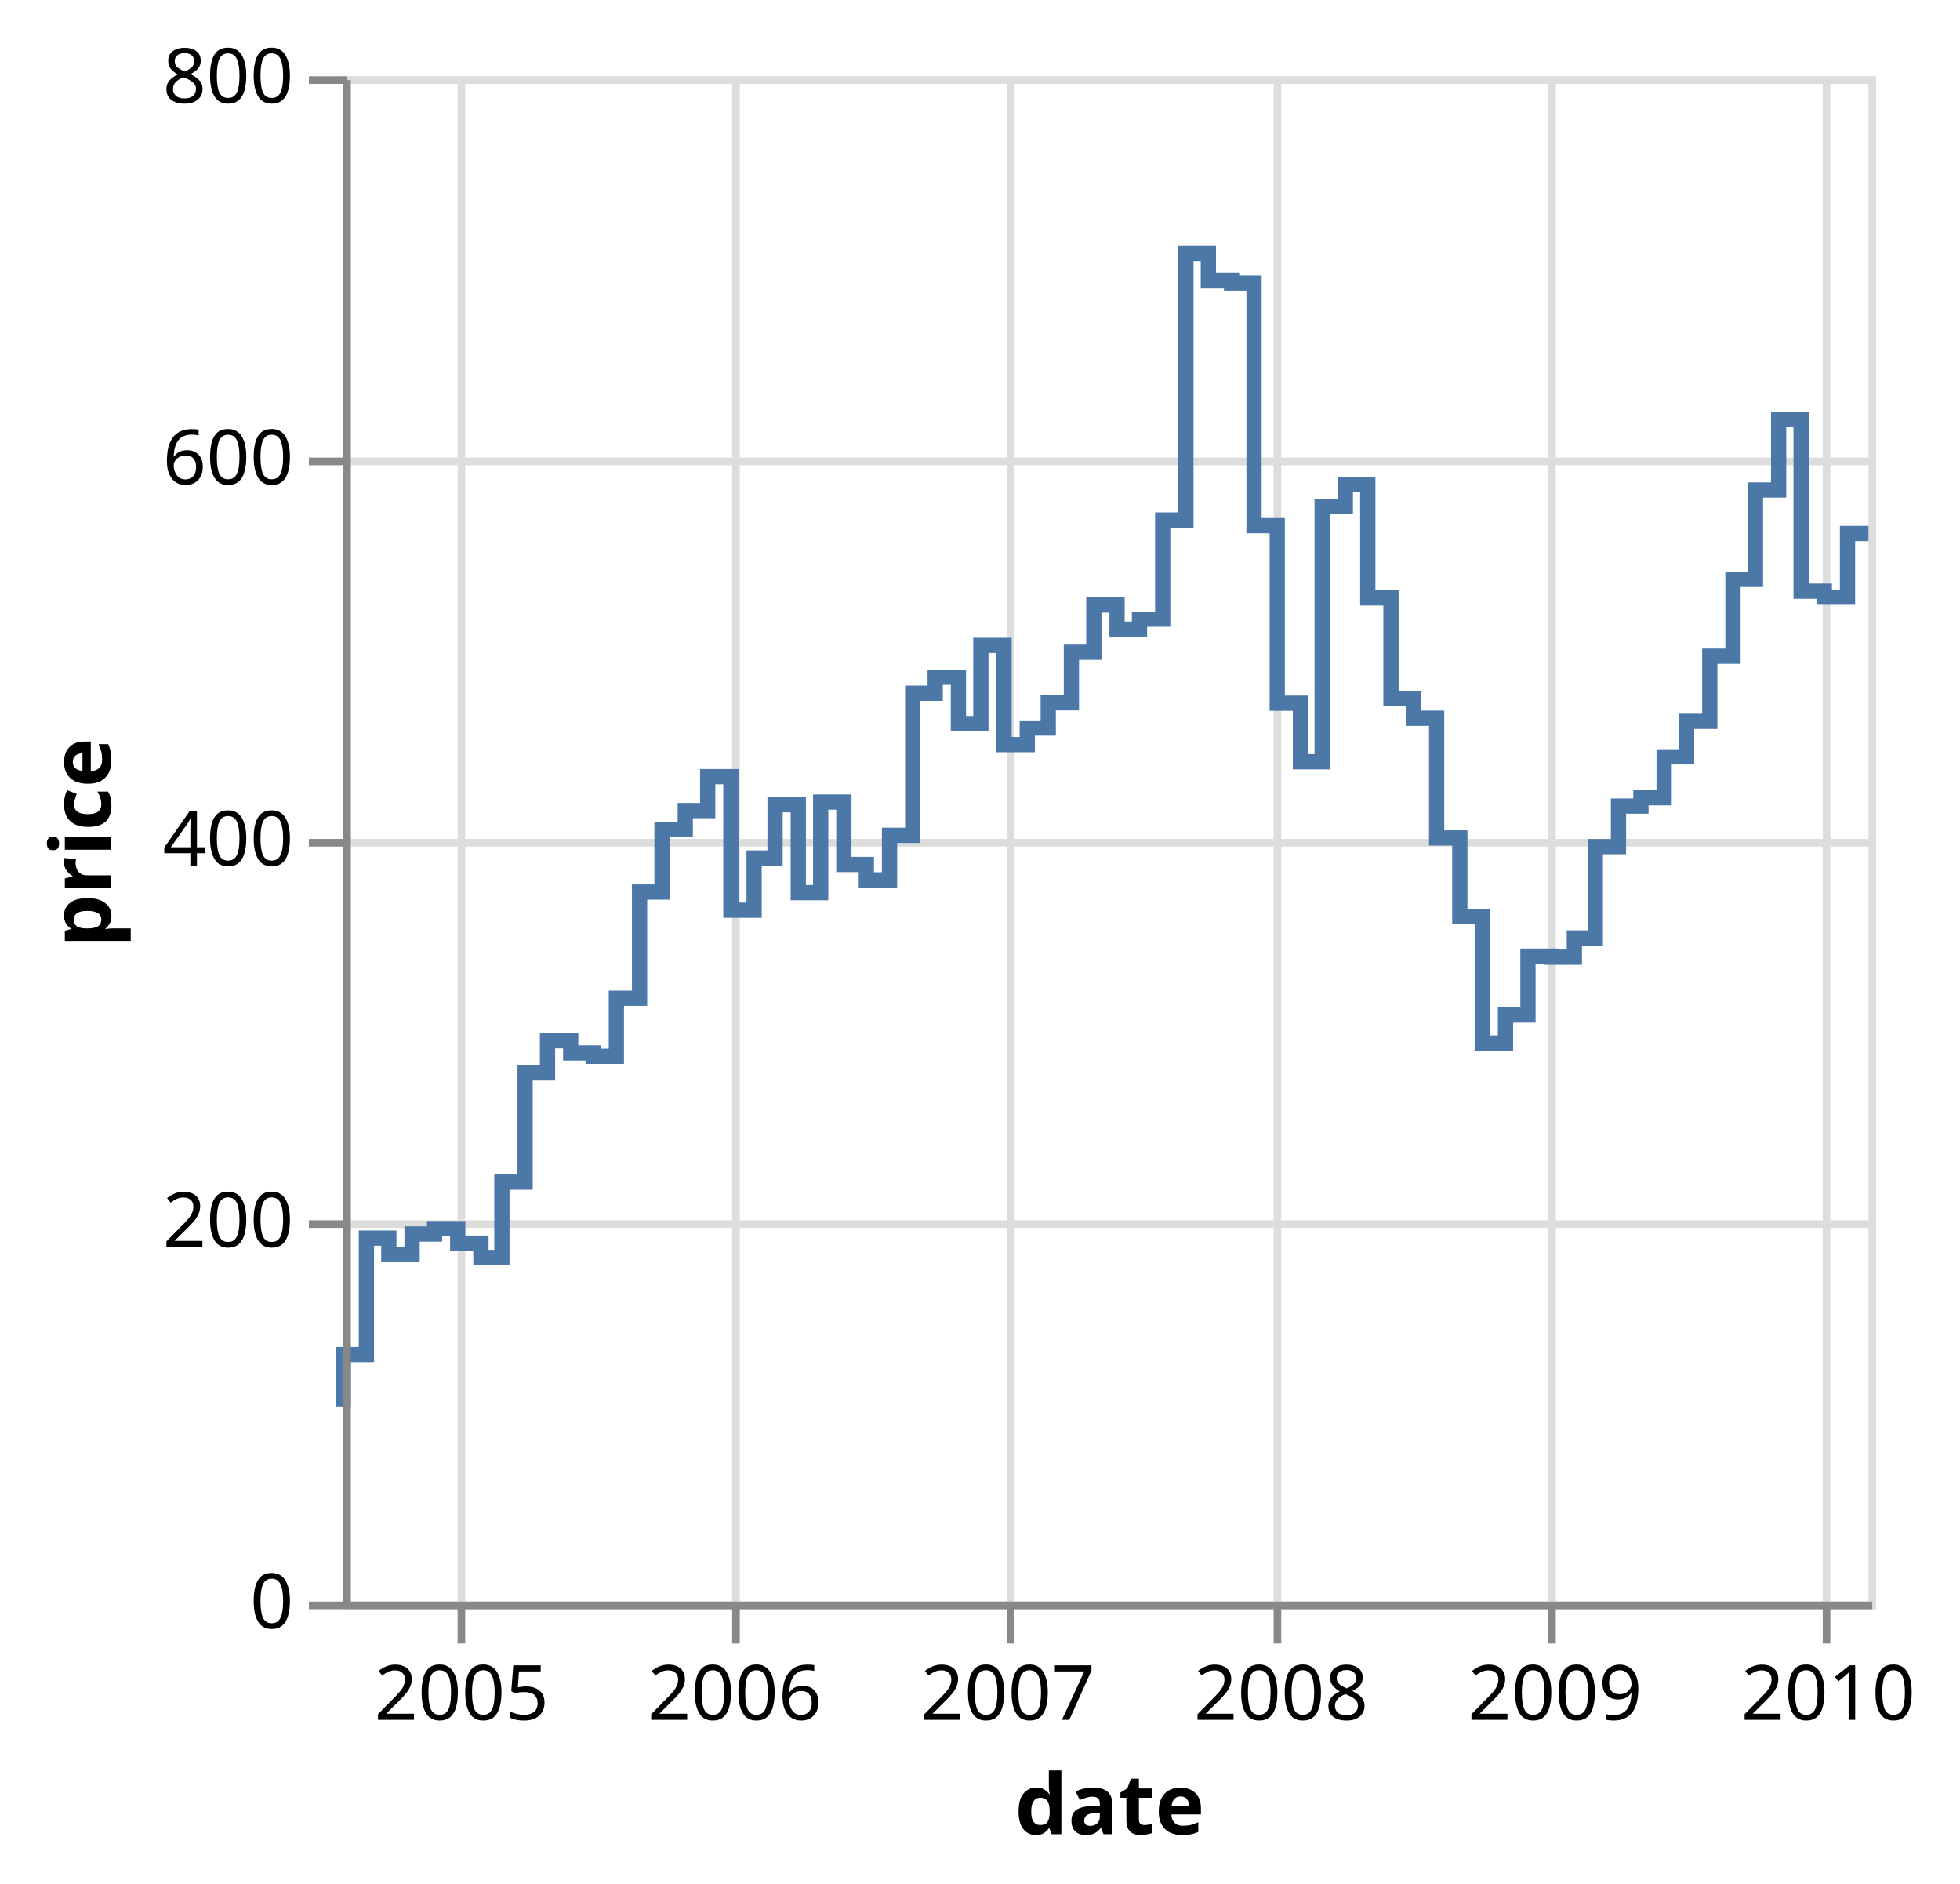
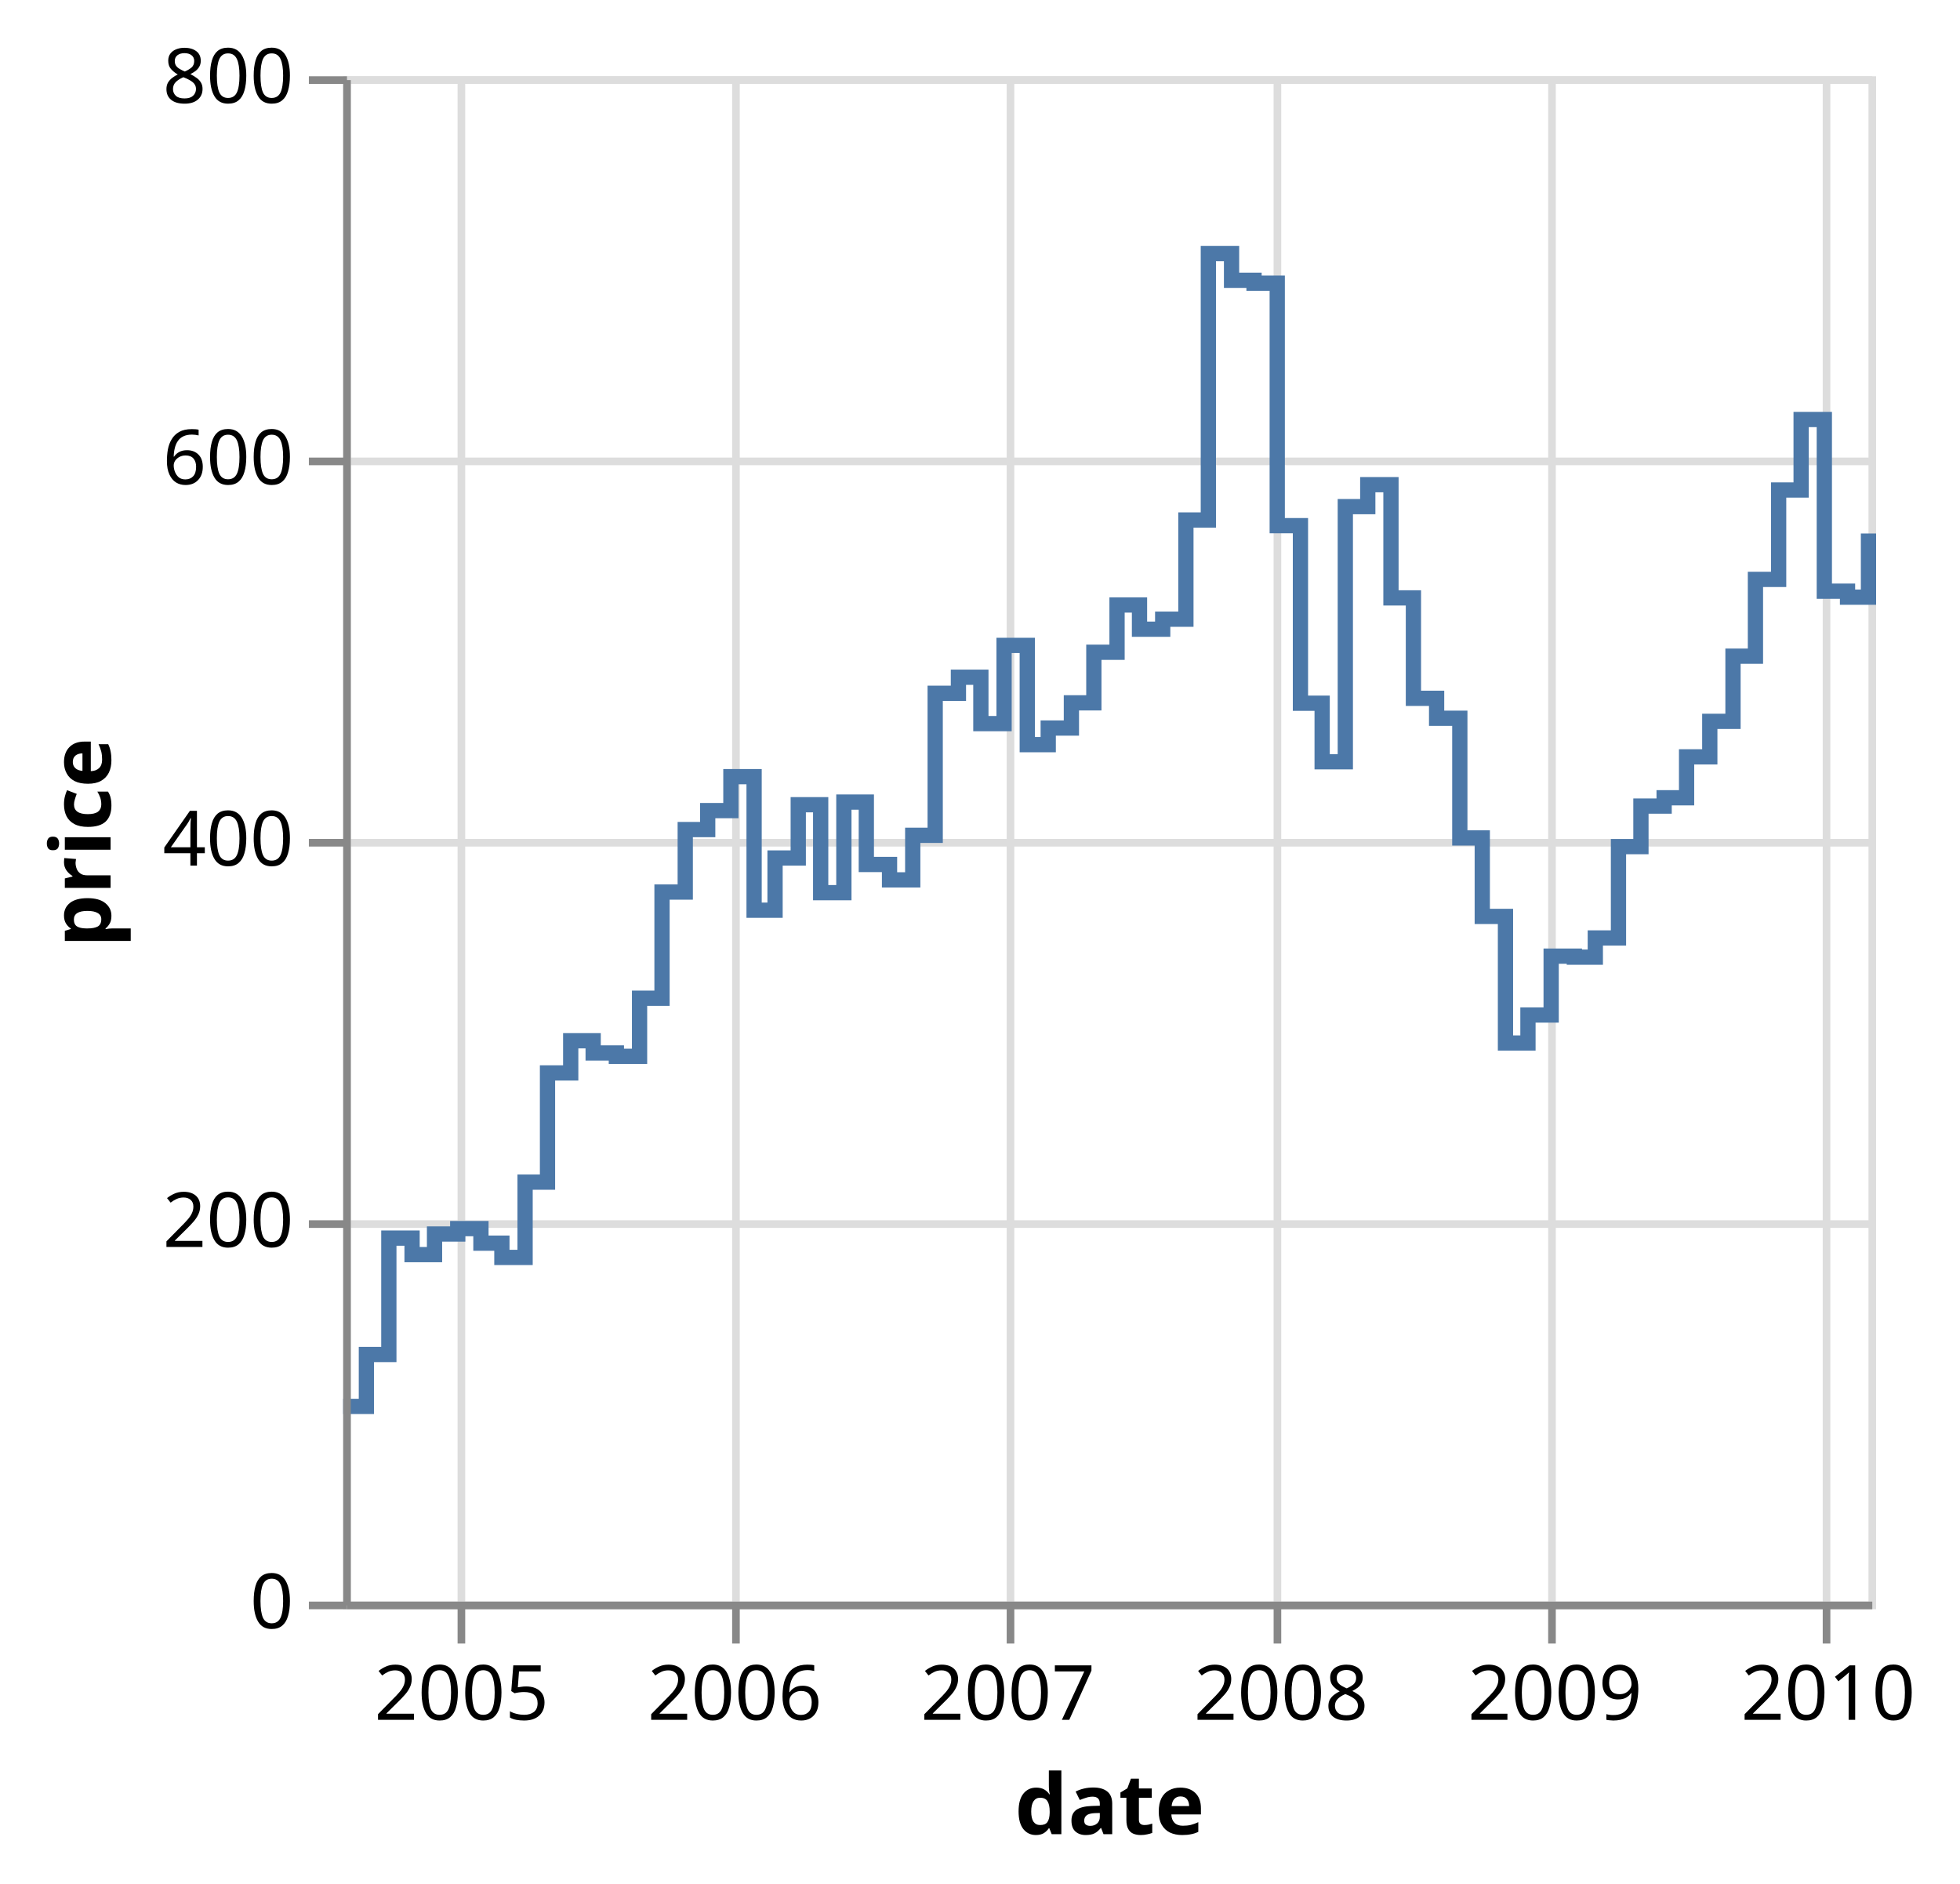
<svg xmlns="http://www.w3.org/2000/svg" class="marks" width="257" height="247" viewBox="0 0 257 247" version="1.1">
  <g transform="translate(45,10)">
    <g class="mark-group role-frame root">
      <g transform="translate(0,0)">
        <path class="background" d="M0.5,0.5h200v200h-200Z" style="fill: none; stroke: #ddd;" />
        <g>
          <g class="mark-group role-axis">
            <g transform="translate(0.5,200.5)">
              <path class="background" d="M0,0h0v0h0Z" style="pointer-events: none; fill: none;" />
              <g>
                <g class="mark-rule role-axis-grid" style="pointer-events: none;">
                  <line transform="translate(15,-200)" x2="0" y2="200" style="fill: none; stroke: #ddd; stroke-width: 1; opacity: 1;" />
                  <line transform="translate(51,-200)" x2="0" y2="200" style="fill: none; stroke: #ddd; stroke-width: 1; opacity: 1;" />
                  <line transform="translate(87,-200)" x2="0" y2="200" style="fill: none; stroke: #ddd; stroke-width: 1; opacity: 1;" />
                  <line transform="translate(122,-200)" x2="0" y2="200" style="fill: none; stroke: #ddd; stroke-width: 1; opacity: 1;" />
                  <line transform="translate(158,-200)" x2="0" y2="200" style="fill: none; stroke: #ddd; stroke-width: 1; opacity: 1;" />
                  <line transform="translate(194,-200)" x2="0" y2="200" style="fill: none; stroke: #ddd; stroke-width: 1; opacity: 1;" />
                </g>
              </g>
            </g>
          </g>
          <g class="mark-group role-axis">
            <g transform="translate(0.5,0.5)">
              <path class="background" d="M0,0h0v0h0Z" style="pointer-events: none; fill: none;" />
              <g>
                <g class="mark-rule role-axis-grid" style="pointer-events: none;">
                  <line transform="translate(0,200)" x2="200" y2="0" style="fill: none; stroke: #ddd; stroke-width: 1; opacity: 1;" />
                  <line transform="translate(0,150)" x2="200" y2="0" style="fill: none; stroke: #ddd; stroke-width: 1; opacity: 1;" />
                  <line transform="translate(0,100)" x2="200" y2="0" style="fill: none; stroke: #ddd; stroke-width: 1; opacity: 1;" />
                  <line transform="translate(0,50)" x2="200" y2="0" style="fill: none; stroke: #ddd; stroke-width: 1; opacity: 1;" />
                  <line transform="translate(0,0)" x2="200" y2="0" style="fill: none; stroke: #ddd; stroke-width: 1; opacity: 1;" />
                </g>
              </g>
            </g>
          </g>
          <g class="mark-line role-mark marks">
-             <path d="M200,59.952L197.252,59.952L197.252,68.3L194.21,68.3L194.21,67.515L191.168,67.515L191.168,45.005L188.22,45.005L188.22,54.25L185.178,54.25L185.178,65.97L182.234,65.97L182.234,76.038L179.192,76.038L179.192,84.583L176.149,84.583L176.149,89.237L173.205,89.237L173.205,94.603L170.163,94.603L170.163,95.692L167.219,95.692L167.219,101.007L164.181,101.007L164.181,112.985L161.434,112.985L161.434,115.502L158.391,115.502L158.391,115.368L155.349,115.368L155.349,123.088L152.401,123.088L152.401,126.76L149.359,126.76L149.359,110.16L146.415,110.16L146.415,99.87L143.373,99.87L143.373,84.177L140.331,84.177L140.331,81.562L137.387,81.562L137.387,68.395L134.345,68.395L134.345,53.55L131.401,53.55L131.401,56.428L128.363,56.428L128.363,89.882L125.517,89.882L125.517,82.205L122.475,82.205L122.475,58.925L119.432,58.925L119.432,27.13L116.484,27.13L116.484,26.75L113.442,26.75L113.442,23.25L110.498,23.25L110.498,58.183L107.456,58.183L107.456,71.188L104.414,71.188L104.414,72.5L101.47,72.5L101.47,69.325L98.428,69.325L98.428,75.523L95.484,75.523L95.484,82.155L92.446,82.155L92.446,85.46L89.698,85.46L89.698,87.638L86.656,87.638L86.656,74.625L83.614,74.625L83.614,84.88L80.67,84.88L80.67,78.798L77.624,78.798L77.624,80.903L74.68,80.903L74.68,99.525L71.637,99.525L71.637,105.368L68.595,105.368L68.595,103.35L65.651,103.35L65.651,95.168L62.609,95.168L62.609,107.045L59.669,107.045L59.669,95.515L56.627,95.515L56.627,102.5L53.879,102.5L53.879,109.345L50.837,109.345L50.837,91.835L47.795,91.835L47.795,96.285L44.851,96.285L44.851,98.772L41.805,98.772L41.805,106.965L38.861,106.965L38.861,120.885L35.819,120.885L35.819,128.5L32.777,128.5L32.777,128.06L29.833,128.06L29.833,126.463L26.79,126.463L26.79,130.683L23.851,130.683L23.851,145L20.808,145L20.808,154.873L18.061,154.873L18.061,153.002L15.019,153.002L15.019,151.095L11.976,151.095L11.976,151.803L9.032,151.803L9.032,154.505L5.986,154.505L5.986,152.34L3.042,152.34L3.042,167.6L0,167.6L0,174.407" style="fill: none; stroke: #4c78a8; stroke-width: 2;" />
+             <path d="M0,174.407L3.042,174.407L3.042,167.6L5.986,167.6L5.986,152.34L9.032,152.34L9.032,154.505L11.976,154.505L11.976,151.803L15.019,151.803L15.019,151.095L18.061,151.095L18.061,153.002L20.808,153.002L20.808,154.873L23.851,154.873L23.851,145L26.79,145L26.79,130.683L29.833,130.683L29.833,126.463L32.777,126.463L32.777,128.06L35.819,128.06L35.819,128.5L38.861,128.5L38.861,120.885L41.805,120.885L41.805,106.965L44.851,106.965L44.851,98.772L47.795,98.772L47.795,96.285L50.837,96.285L50.837,91.835L53.879,91.835L53.879,109.345L56.627,109.345L56.627,102.5L59.669,102.5L59.669,95.515L62.609,95.515L62.609,107.045L65.651,107.045L65.651,95.168L68.595,95.168L68.595,103.35L71.637,103.35L71.637,105.368L74.68,105.368L74.68,99.525L77.624,99.525L77.624,80.903L80.67,80.903L80.67,78.798L83.614,78.798L83.614,84.88L86.656,84.88L86.656,74.625L89.698,74.625L89.698,87.638L92.446,87.638L92.446,85.46L95.484,85.46L95.484,82.155L98.428,82.155L98.428,75.523L101.47,75.523L101.47,69.325L104.414,69.325L104.414,72.5L107.456,72.5L107.456,71.188L110.498,71.188L110.498,58.183L113.442,58.183L113.442,23.25L116.484,23.25L116.484,26.75L119.432,26.75L119.432,27.13L122.475,27.13L122.475,58.925L125.517,58.925L125.517,82.205L128.363,82.205L128.363,89.882L131.401,89.882L131.401,56.428L134.345,56.428L134.345,53.55L137.387,53.55L137.387,68.395L140.331,68.395L140.331,81.562L143.373,81.562L143.373,84.177L146.415,84.177L146.415,99.87L149.359,99.87L149.359,110.16L152.401,110.16L152.401,126.76L155.349,126.76L155.349,123.088L158.391,123.088L158.391,115.368L161.434,115.368L161.434,115.502L164.181,115.502L164.181,112.985L167.219,112.985L167.219,101.007L170.163,101.007L170.163,95.692L173.205,95.692L173.205,94.603L176.149,94.603L176.149,89.237L179.192,89.237L179.192,84.583L182.234,84.583L182.234,76.038L185.178,76.038L185.178,65.97L188.22,65.97L188.22,54.25L191.168,54.25L191.168,45.005L194.21,45.005L194.21,67.515L197.252,67.515L197.252,68.3L200,68.3L200,59.952" style="fill: none; stroke: #4c78a8; stroke-width: 2;" />
          </g>
          <g class="mark-group role-axis">
            <g transform="translate(0.5,200.5)">
              <path class="background" d="M0,0h0v0h0Z" style="pointer-events: none; fill: none;" />
              <g>
                <g class="mark-rule role-axis-tick" style="pointer-events: none;">
                  <line transform="translate(15,0)" x2="0" y2="5" style="fill: none; stroke: #888; stroke-width: 1; opacity: 1;" />
                  <line transform="translate(51,0)" x2="0" y2="5" style="fill: none; stroke: #888; stroke-width: 1; opacity: 1;" />
                  <line transform="translate(87,0)" x2="0" y2="5" style="fill: none; stroke: #888; stroke-width: 1; opacity: 1;" />
                  <line transform="translate(122,0)" x2="0" y2="5" style="fill: none; stroke: #888; stroke-width: 1; opacity: 1;" />
                  <line transform="translate(158,0)" x2="0" y2="5" style="fill: none; stroke: #888; stroke-width: 1; opacity: 1;" />
                  <line transform="translate(194,0)" x2="0" y2="5" style="fill: none; stroke: #888; stroke-width: 1; opacity: 1;" />
                </g>
                <g class="mark-text role-axis-label" style="pointer-events: none;">
                  <text text-anchor="middle" transform="translate(15.0185,15)" style="font-family: sans-serif; font-size: 10px; fill: #000; opacity: 1;">2005</text>
                  <text text-anchor="middle" transform="translate(50.8372,15)" style="font-family: sans-serif; font-size: 10px; fill: #000; opacity: 1;">2006</text>
                  <text text-anchor="middle" transform="translate(86.6559,15)" style="font-family: sans-serif; font-size: 10px; fill: #000; opacity: 1;">2007</text>
                  <text text-anchor="middle" transform="translate(122.4746,15)" style="font-family: sans-serif; font-size: 10px; fill: #000; opacity: 1;">2008</text>
                  <text text-anchor="middle" transform="translate(158.3914,15)" style="font-family: sans-serif; font-size: 10px; fill: #000; opacity: 1;">2009</text>
                  <text text-anchor="middle" transform="translate(194.2101,15)" style="font-family: sans-serif; font-size: 10px; fill: #000; opacity: 1;">2010</text>
                </g>
                <g class="mark-rule role-axis-domain" style="pointer-events: none;">
                  <line transform="translate(0,0)" x2="200" y2="0" style="fill: none; stroke: #888; stroke-width: 1; opacity: 1;" />
                </g>
                <g class="mark-text role-axis-title" style="pointer-events: none;">
                  <text text-anchor="middle" transform="translate(100,30)" style="font-family: sans-serif; font-size: 11px; font-weight: bold; fill: #000; opacity: 1;">date</text>
                </g>
              </g>
            </g>
          </g>
          <g class="mark-group role-axis">
            <g transform="translate(0.5,0.5)">
              <path class="background" d="M0,0h0v0h0Z" style="pointer-events: none; fill: none;" />
              <g>
                <g class="mark-rule role-axis-tick" style="pointer-events: none;">
                  <line transform="translate(0,200)" x2="-5" y2="0" style="fill: none; stroke: #888; stroke-width: 1; opacity: 1;" />
                  <line transform="translate(0,150)" x2="-5" y2="0" style="fill: none; stroke: #888; stroke-width: 1; opacity: 1;" />
                  <line transform="translate(0,100)" x2="-5" y2="0" style="fill: none; stroke: #888; stroke-width: 1; opacity: 1;" />
                  <line transform="translate(0,50)" x2="-5" y2="0" style="fill: none; stroke: #888; stroke-width: 1; opacity: 1;" />
                  <line transform="translate(0,0)" x2="-5" y2="0" style="fill: none; stroke: #888; stroke-width: 1; opacity: 1;" />
                </g>
                <g class="mark-text role-axis-label" style="pointer-events: none;">
                  <text text-anchor="end" transform="translate(-7,203)" style="font-family: sans-serif; font-size: 10px; fill: #000; opacity: 1;">0</text>
                  <text text-anchor="end" transform="translate(-7,153)" style="font-family: sans-serif; font-size: 10px; fill: #000; opacity: 1;">200</text>
                  <text text-anchor="end" transform="translate(-7,103)" style="font-family: sans-serif; font-size: 10px; fill: #000; opacity: 1;">400</text>
                  <text text-anchor="end" transform="translate(-7,53)" style="font-family: sans-serif; font-size: 10px; fill: #000; opacity: 1;">600</text>
                  <text text-anchor="end" transform="translate(-7,3)" style="font-family: sans-serif; font-size: 10px; fill: #000; opacity: 1;">800</text>
                </g>
                <g class="mark-rule role-axis-domain" style="pointer-events: none;">
                  <line transform="translate(0,200)" x2="0" y2="-200" style="fill: none; stroke: #888; stroke-width: 1; opacity: 1;" />
                </g>
                <g class="mark-text role-axis-title" style="pointer-events: none;">
                  <text text-anchor="middle" transform="translate(-29,100) rotate(-90) translate(0,-2)" style="font-family: sans-serif; font-size: 11px; font-weight: bold; fill: #000; opacity: 1;">price</text>
                </g>
              </g>
            </g>
          </g>
        </g>
      </g>
    </g>
  </g>
</svg>
